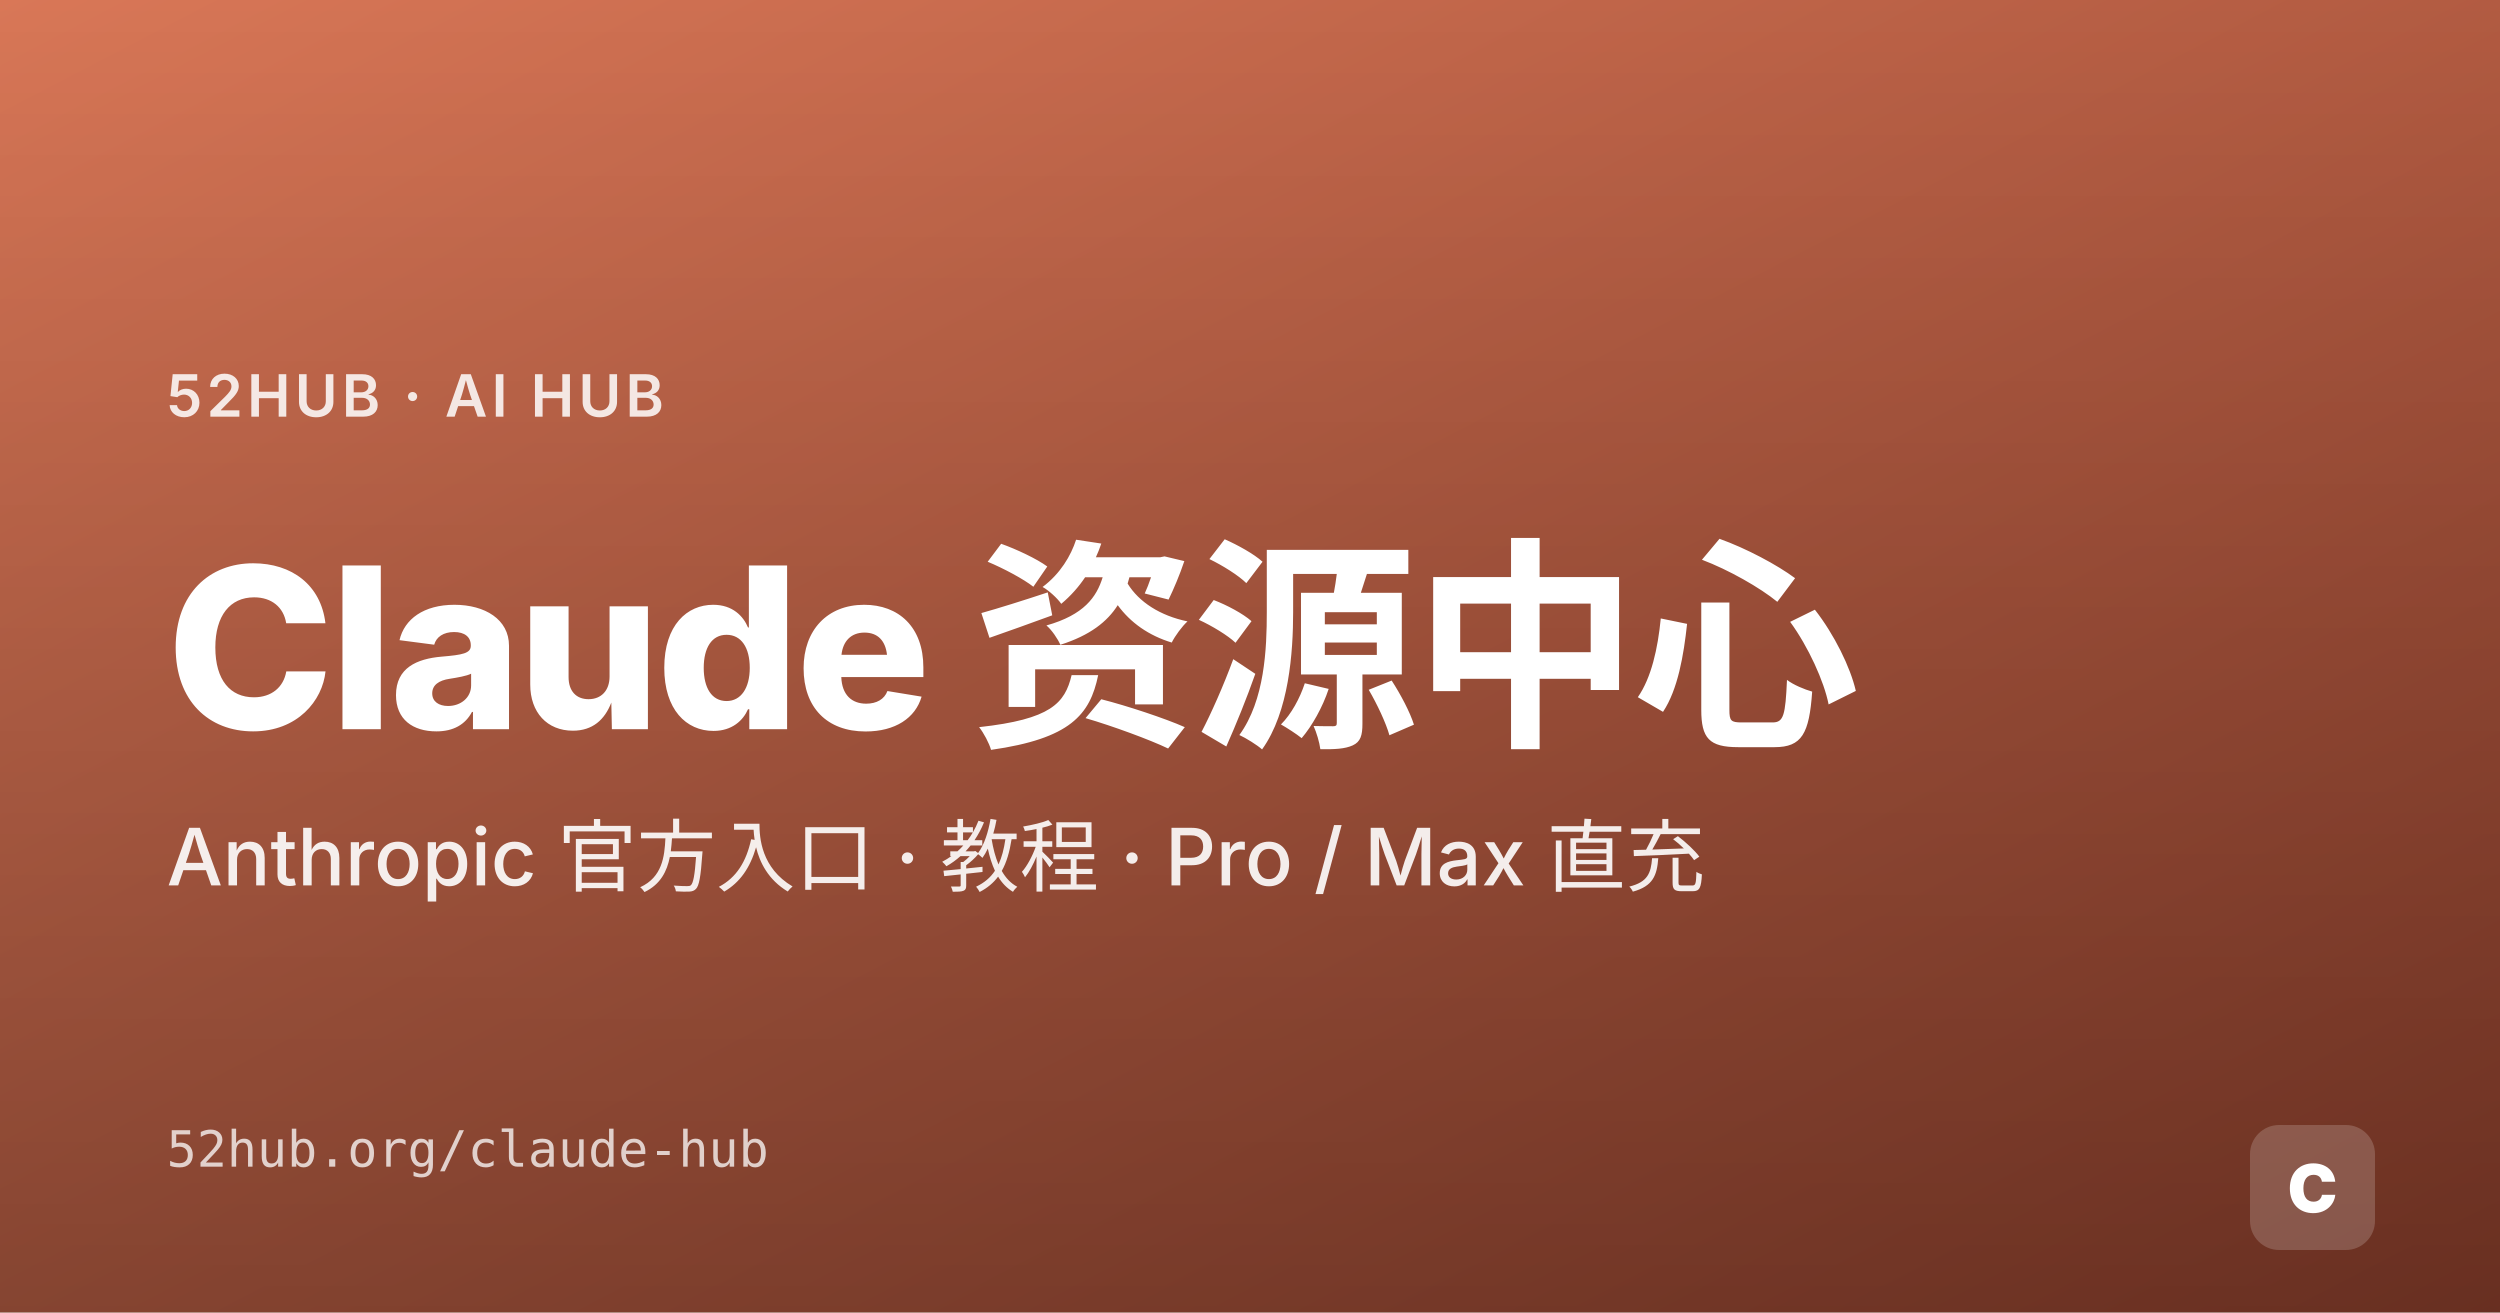
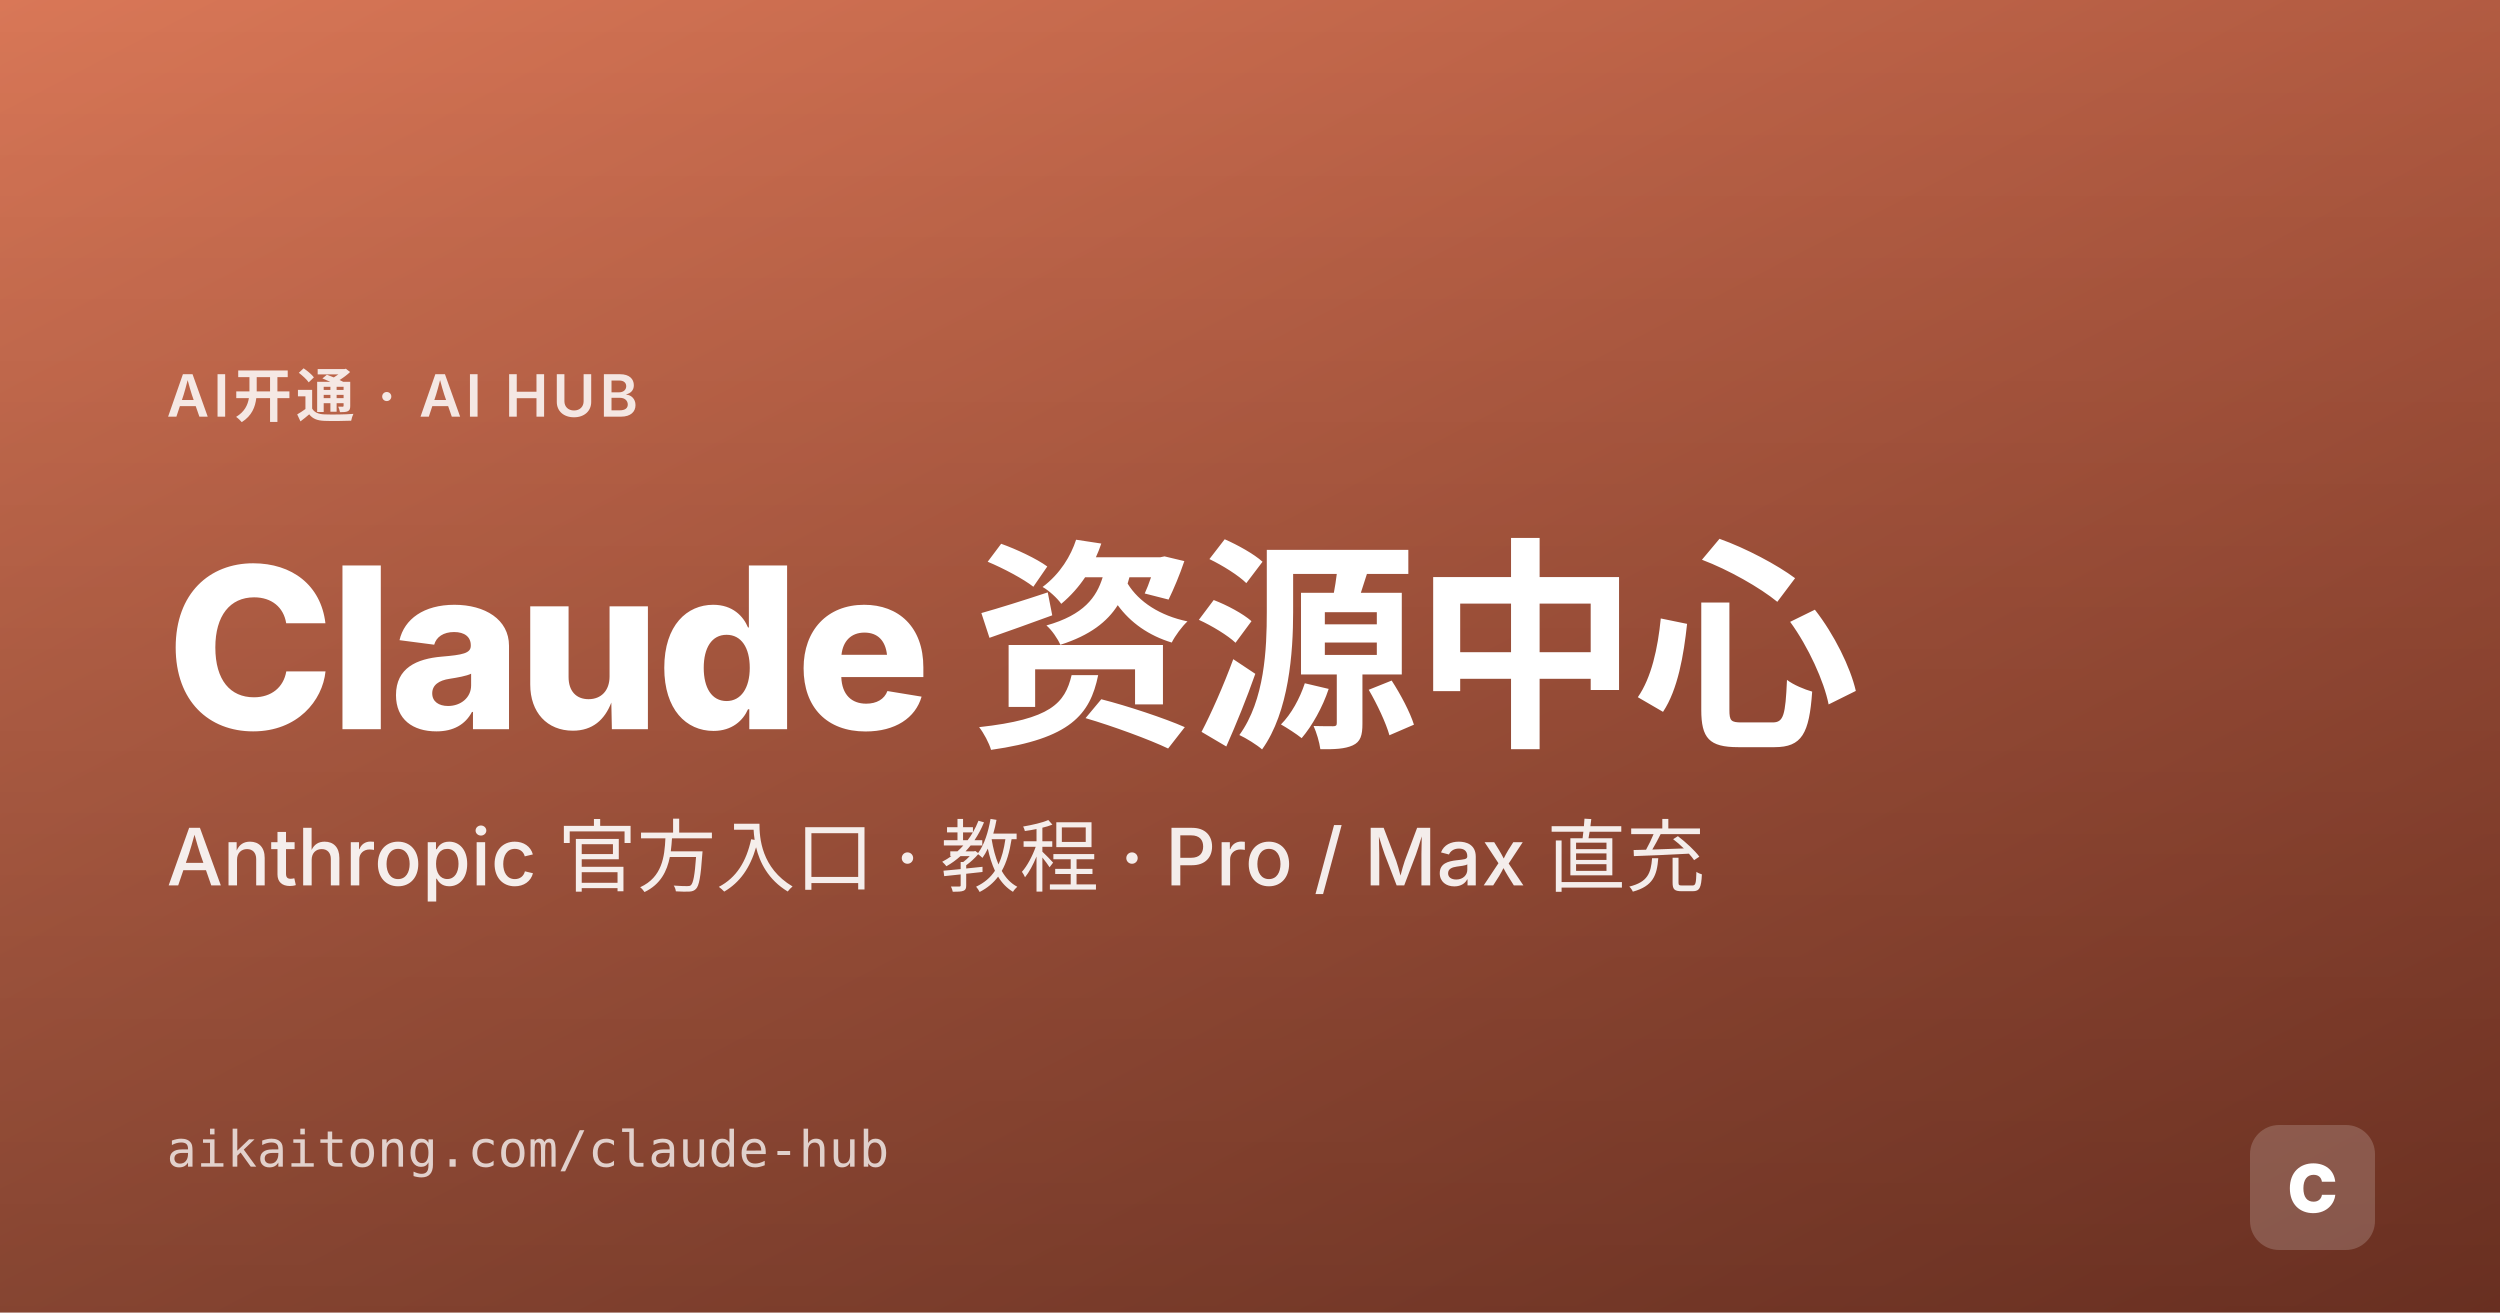
<svg xmlns="http://www.w3.org/2000/svg" viewBox="0 0 1200 630" width="1200" height="630">
  <defs>
    <linearGradient id="bg" x1="0%" y1="0%" x2="100%" y2="100%">
      <stop offset="0%" stop-color="#D97757" />
      <stop offset="100%" stop-color="#8B3F2C" />
    </linearGradient>
    <linearGradient id="vignette" x1="0%" y1="0%" x2="0%" y2="100%">
      <stop offset="0%" stop-color="black" stop-opacity="0" />
      <stop offset="100%" stop-color="black" stop-opacity="0.25" />
    </linearGradient>
  </defs>
  <rect width="1200" height="630" fill="url(#bg)" />
  <rect width="1200" height="630" fill="url(#vignette)" />
  <g font-family="-apple-system, BlinkMacSystemFont, 'PingFang SC', 'Microsoft YaHei', sans-serif" fill="white">
-     <text x="80" y="200" font-size="28" font-weight="600" opacity="0.85" letter-spacing="2">52HUB · AI HUB</text>
+     <text x="80" y="200" font-size="28" font-weight="600" opacity="0.85" letter-spacing="2">AI开通 · AI HUB</text>
    <text x="80" y="350" font-size="108" font-weight="800" letter-spacing="-2">Claude 资源中心</text>
    <text x="80" y="425" font-size="38" font-weight="500" opacity="0.9">Anthropic 官方入口 · 教程 · Pro / Max 直充</text>
-     <text x="80" y="560" font-size="24" font-weight="500" opacity="0.75" font-family="ui-monospace, 'SF Mono', Menlo, monospace">52hub.org/claude-hub</text>
+     <text x="80" y="560" font-size="24" font-weight="500" opacity="0.75" font-family="ui-monospace, 'SF Mono', Menlo, monospace">aikaitong.com/claude-hub</text>
  </g>
  <rect x="1080" y="540" width="60" height="60" rx="14" fill="white" fill-opacity="0.18" />
  <text x="1110" y="582" font-family="-apple-system, sans-serif" font-size="32" font-weight="900" fill="white" text-anchor="middle">C</text>
</svg>
